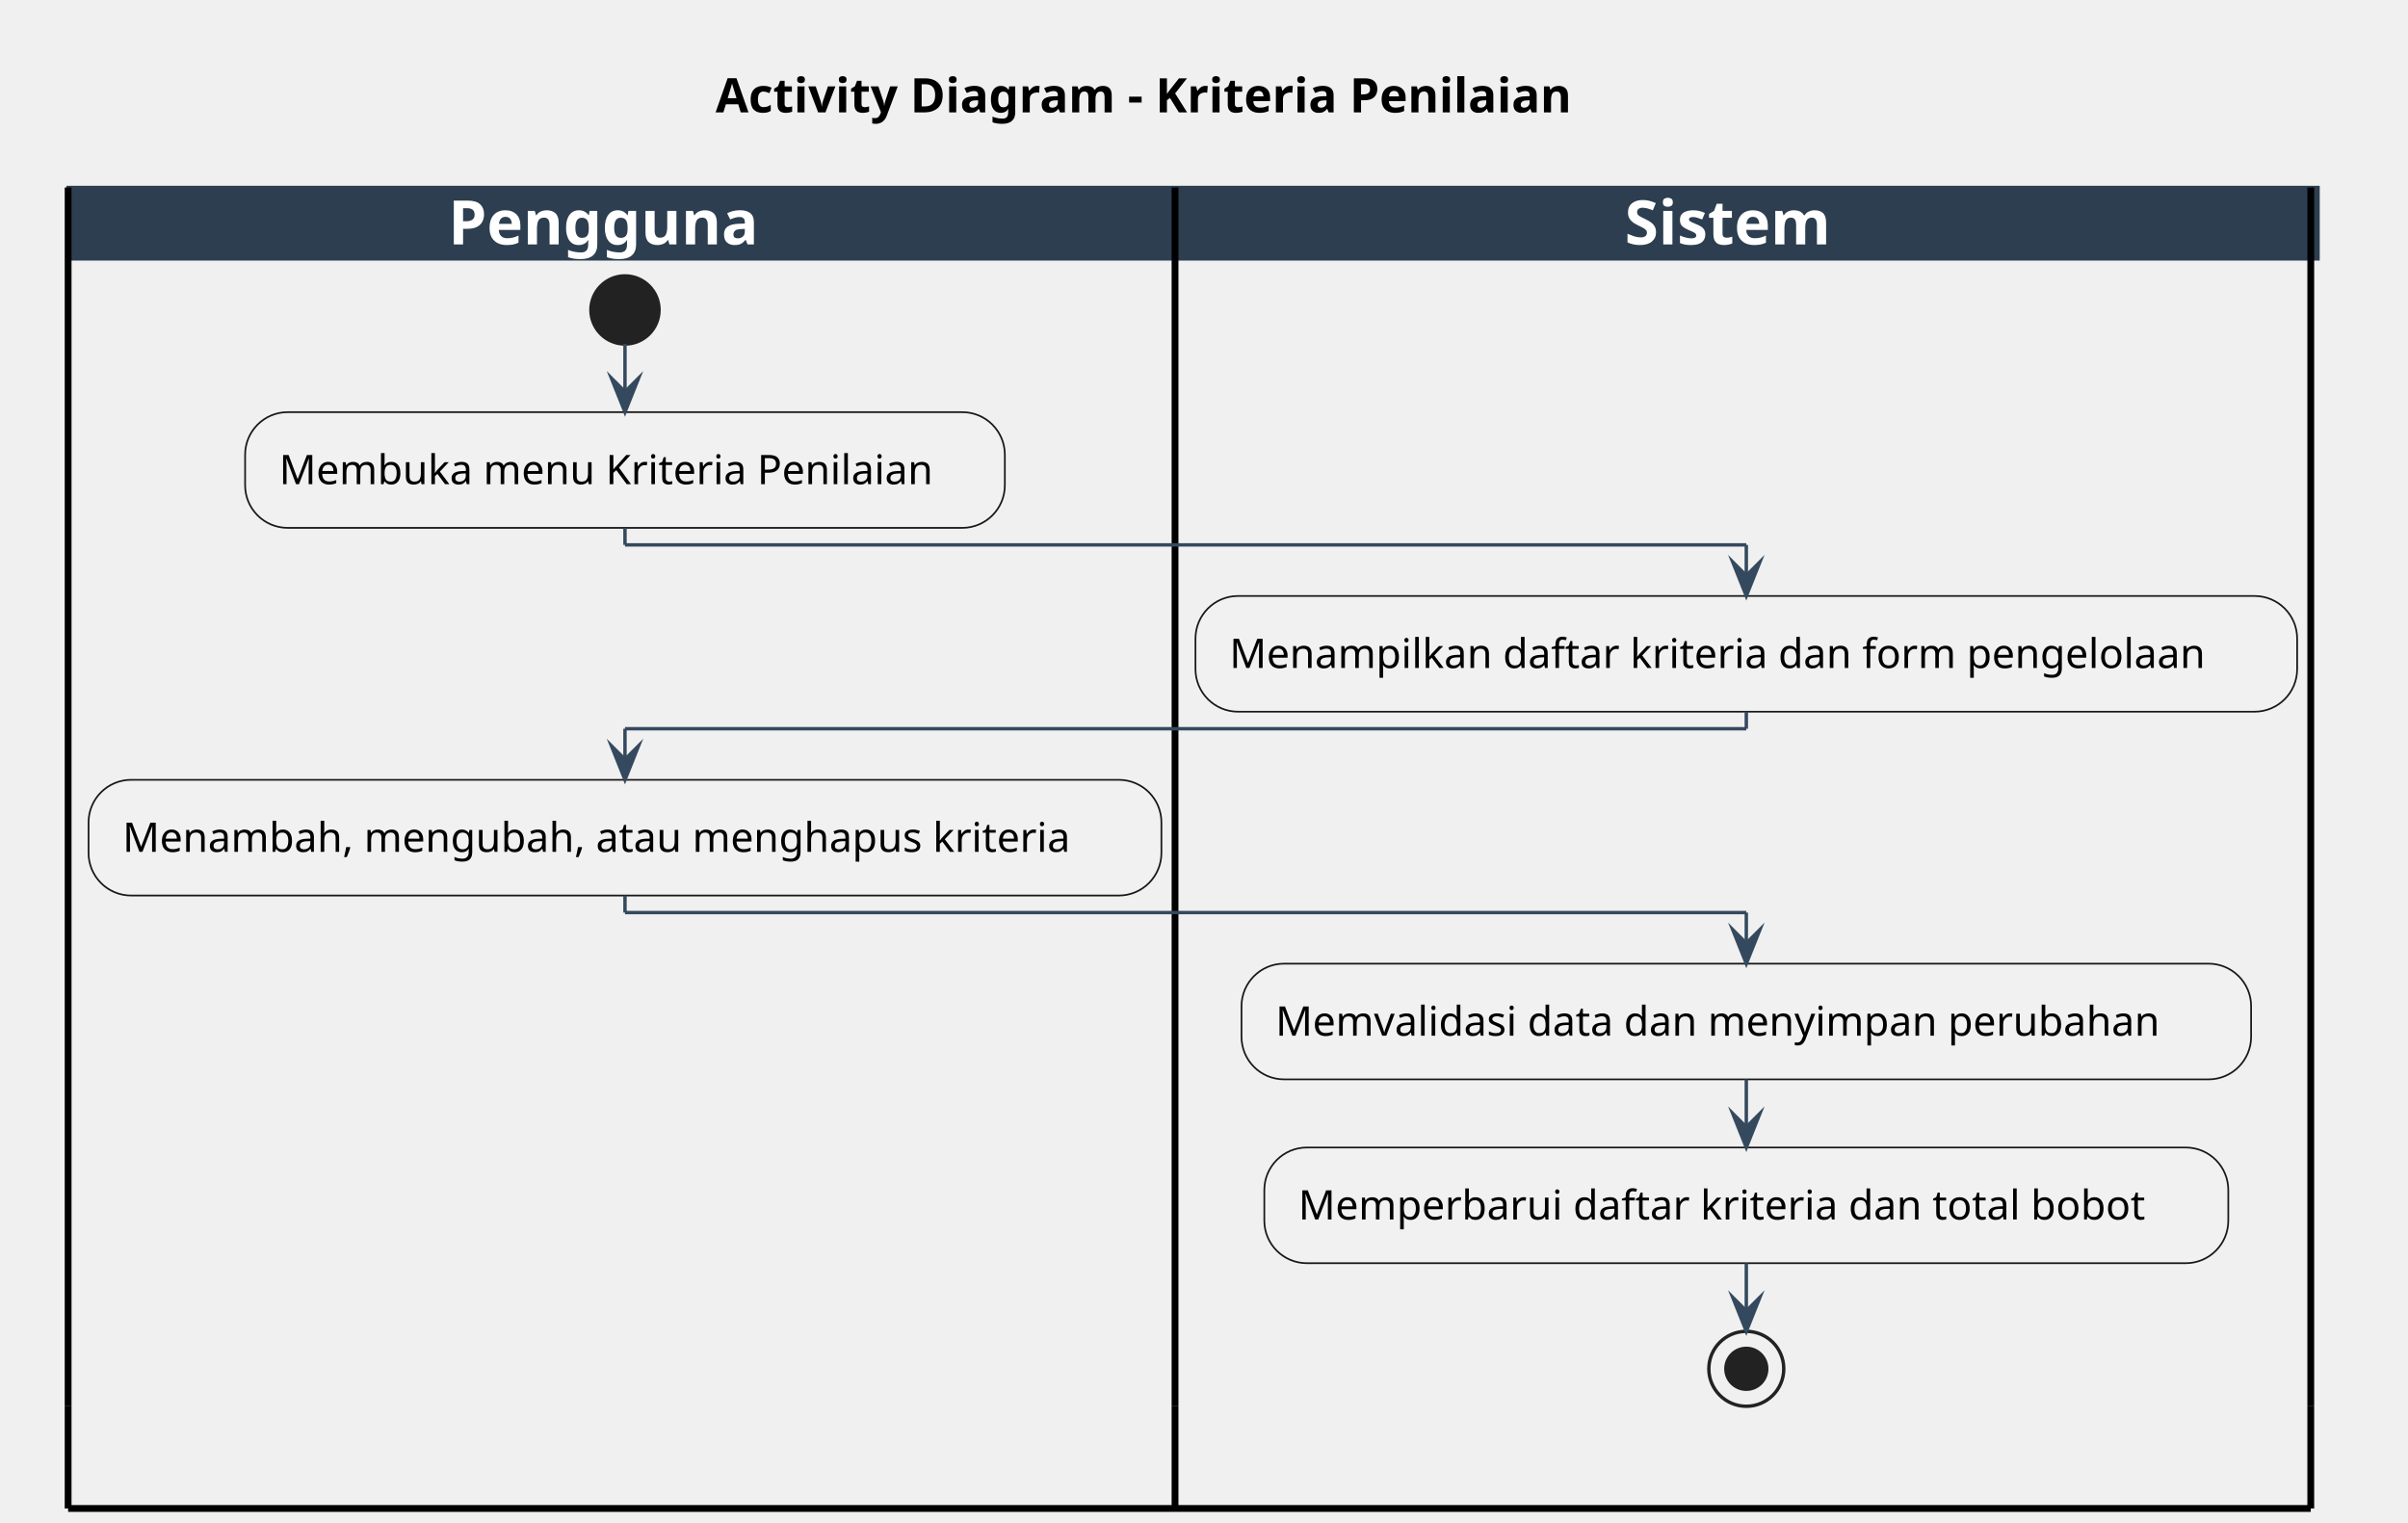
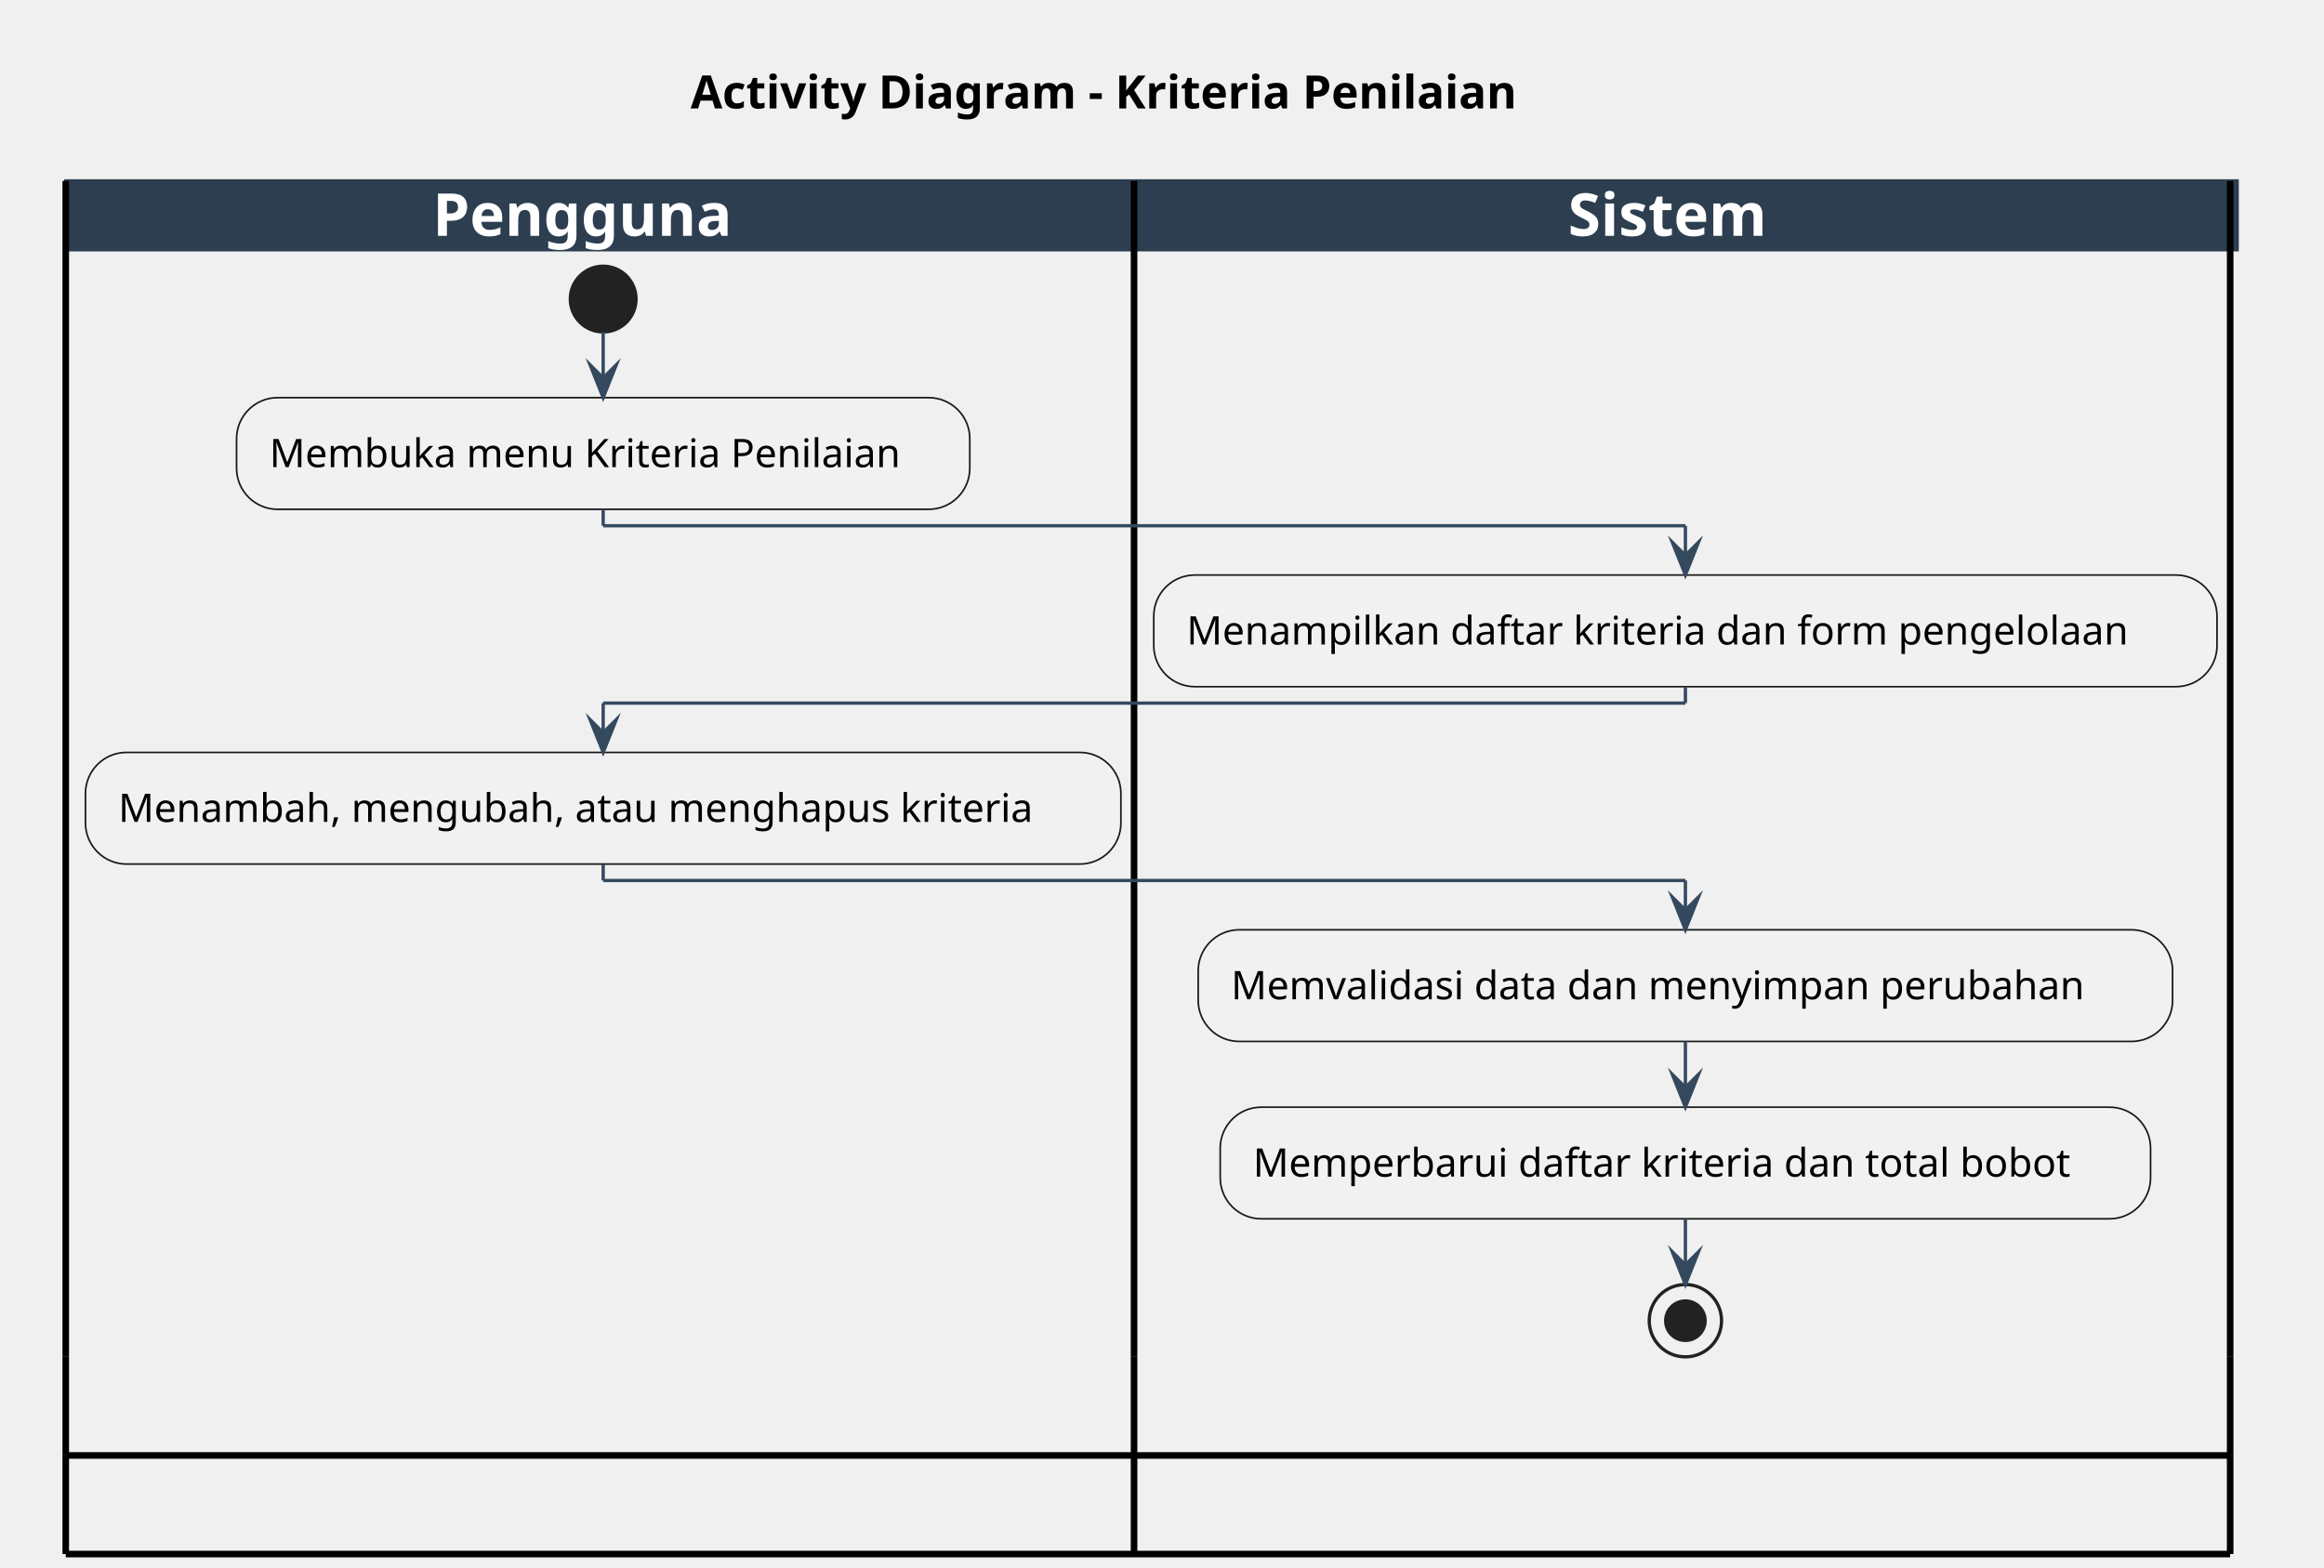
- <svg xmlns="http://www.w3.org/2000/svg" contentStyleType="text/css" data-diagram-type="ACTIVITY" height="447px" preserveAspectRatio="none" style="width:707px;height:447px;background:#FFFFFF;" version="1.1" viewBox="0 0 707 447" width="707px" zoomAndPan="magnify">
+ <svg xmlns="http://www.w3.org/2000/svg" contentStyleType="text/css" data-diagram-type="ACTIVITY" height="477px" preserveAspectRatio="none" style="width:707px;height:477px;background:#FFFFFF;" version="1.1" viewBox="0 0 707 477" width="707px" zoomAndPan="magnify">
  <defs />
  <g>
    <g class="title" data-source-line="1">
      <text fill="#000000" font-family="sans-serif" font-size="14" font-weight="700" lengthAdjust="spacing" textLength="285.373" x="210.107" y="32.995">Activity Diagram - Kriteria Penilaian</text>
    </g>
    <rect fill="#2C3E50" height="20.953" style="stroke:#2C3E50;stroke-width:1;" width="660.586" x="20" y="55.042" />
    <ellipse cx="183.498" cy="90.995" fill="#222222" rx="10" ry="10" style="stroke:#222222;stroke-width:1;" />
    <rect fill="#F1F1F1" height="33.969" rx="12.5" ry="12.5" style="stroke:#181818;stroke-width:0.5;" width="223.062" x="71.967" y="120.995" />
    <text fill="#000000" font-family="sans-serif" font-size="12" lengthAdjust="spacing" textLength="203.062" x="81.967" y="142.134">Membuka menu Kriteria Penilaian</text>
    <rect fill="#F1F1F1" height="33.969" rx="12.5" ry="12.5" style="stroke:#181818;stroke-width:0.5;" width="314.996" x="26" y="228.933" />
    <text fill="#000000" font-family="sans-serif" font-size="12" lengthAdjust="spacing" textLength="294.996" x="36" y="250.071">Menambah, mengubah, atau menghapus kriteria</text>
    <line style="stroke:#000000;stroke-width:2;" x1="20" x2="20" y1="55.042" y2="412.839" />
    <rect fill="#F1F1F1" height="33.969" rx="12.5" ry="12.5" style="stroke:#181818;stroke-width:0.5;" width="323.457" x="350.996" y="174.964" />
    <text fill="#000000" font-family="sans-serif" font-size="12" lengthAdjust="spacing" textLength="303.457" x="360.996" y="196.102">Menampilkan daftar kriteria dan form pengelolaan</text>
    <rect fill="#F1F1F1" height="33.969" rx="12.5" ry="12.5" style="stroke:#181818;stroke-width:0.5;" width="296.422" x="364.514" y="282.901" />
    <text fill="#000000" font-family="sans-serif" font-size="12" lengthAdjust="spacing" textLength="276.422" x="374.514" y="304.04">Memvalidasi data dan menyimpan perubahan</text>
    <rect fill="#F1F1F1" height="33.969" rx="12.5" ry="12.5" style="stroke:#181818;stroke-width:0.5;" width="283.027" x="371.211" y="336.87" />
    <text fill="#000000" font-family="sans-serif" font-size="12" lengthAdjust="spacing" textLength="263.027" x="381.211" y="358.009">Memperbarui daftar kriteria dan total bobot</text>
    <ellipse cx="512.725" cy="401.839" fill="none" rx="11" ry="11" style="stroke:#222222;stroke-width:1;" />
    <ellipse cx="512.725" cy="401.839" fill="#222222" rx="6" ry="6" style="stroke:#222222;stroke-width:1;" />
    <line style="stroke:#000000;stroke-width:2;" x1="344.996" x2="344.996" y1="55.042" y2="412.839" />
    <line style="stroke:#000000;stroke-width:2;" x1="678.453" x2="678.453" y1="55.042" y2="412.839" />
    <line style="stroke:#34495E;stroke-width:1;" x1="183.498" x2="183.498" y1="100.995" y2="120.995" />
    <polygon fill="#34495E" points="179.498,110.995,183.498,120.995,187.498,110.995,183.498,114.995" style="stroke:#34495E;stroke-width:1;stroke-linejoin:miter;stroke-miterlimit:10;" />
    <line style="stroke:#34495E;stroke-width:1;" x1="512.725" x2="512.725" y1="316.87" y2="336.87" />
    <polygon fill="#34495E" points="508.725,326.87,512.725,336.87,516.725,326.87,512.725,330.87" style="stroke:#34495E;stroke-width:1;stroke-linejoin:miter;stroke-miterlimit:10;" />
    <line style="stroke:#34495E;stroke-width:1;" x1="512.725" x2="512.725" y1="370.839" y2="390.839" />
    <polygon fill="#34495E" points="508.725,380.839,512.725,390.839,516.725,380.839,512.725,384.839" style="stroke:#34495E;stroke-width:1;stroke-linejoin:miter;stroke-miterlimit:10;" />
    <line style="stroke:#34495E;stroke-width:1;" x1="183.498" x2="183.498" y1="154.964" y2="159.964" />
    <line style="stroke:#34495E;stroke-width:1;" x1="183.498" x2="512.725" y1="159.964" y2="159.964" />
    <line style="stroke:#34495E;stroke-width:1;" x1="512.725" x2="512.725" y1="159.964" y2="174.964" />
    <polygon fill="#34495E" points="508.725,164.964,512.725,174.964,516.725,164.964,512.725,168.964" style="stroke:#34495E;stroke-width:1;stroke-linejoin:miter;stroke-miterlimit:10;" />
    <line style="stroke:#34495E;stroke-width:1;" x1="512.725" x2="512.725" y1="208.933" y2="213.933" />
    <line style="stroke:#34495E;stroke-width:1;" x1="512.725" x2="183.498" y1="213.933" y2="213.933" />
    <line style="stroke:#34495E;stroke-width:1;" x1="183.498" x2="183.498" y1="213.933" y2="228.933" />
    <polygon fill="#34495E" points="179.498,218.933,183.498,228.933,187.498,218.933,183.498,222.933" style="stroke:#34495E;stroke-width:1;stroke-linejoin:miter;stroke-miterlimit:10;" />
    <line style="stroke:#34495E;stroke-width:1;" x1="183.498" x2="183.498" y1="262.901" y2="267.901" />
    <line style="stroke:#34495E;stroke-width:1;" x1="183.498" x2="512.725" y1="267.901" y2="267.901" />
    <line style="stroke:#34495E;stroke-width:1;" x1="512.725" x2="512.725" y1="267.901" y2="282.901" />
    <polygon fill="#34495E" points="508.725,272.901,512.725,282.901,516.725,272.901,512.725,276.901" style="stroke:#34495E;stroke-width:1;stroke-linejoin:miter;stroke-miterlimit:10;" />
    <text fill="#FFFFFF" font-family="sans-serif" font-size="18" font-weight="700" lengthAdjust="spacing" textLength="101.76" x="131.618" y="71.75">Pengguna</text>
    <text fill="#FFFFFF" font-family="sans-serif" font-size="18" font-weight="700" lengthAdjust="spacing" textLength="69.416" x="477.017" y="71.75">Sistem</text>
  </g>
  <line style="stroke:#000000;stroke-width:2;" x1="20" x2="20" y1="412.839" y2="442.839" />
  <line style="stroke:#000000;stroke-width:2;" x1="344.996" x2="344.996" y1="412.839" y2="442.839" />
  <line style="stroke:#000000;stroke-width:2;" x1="678.453" x2="678.453" y1="412.839" y2="442.839" />
  <line style="stroke:#000000;stroke-width:2;" x1="20" x2="678.453" y1="442.839" y2="442.839" />
+   <line style="stroke:#000000;stroke-width:2;" x1="20" x2="20" y1="442.839" y2="472.839" />
+   <line style="stroke:#000000;stroke-width:2;" x1="344.996" x2="344.996" y1="442.839" y2="472.839" />
+   <line style="stroke:#000000;stroke-width:2;" x1="678.453" x2="678.453" y1="442.839" y2="472.839" />
+   <line style="stroke:#000000;stroke-width:2;" x1="20" x2="678.453" y1="472.839" y2="472.839" />
</svg>
